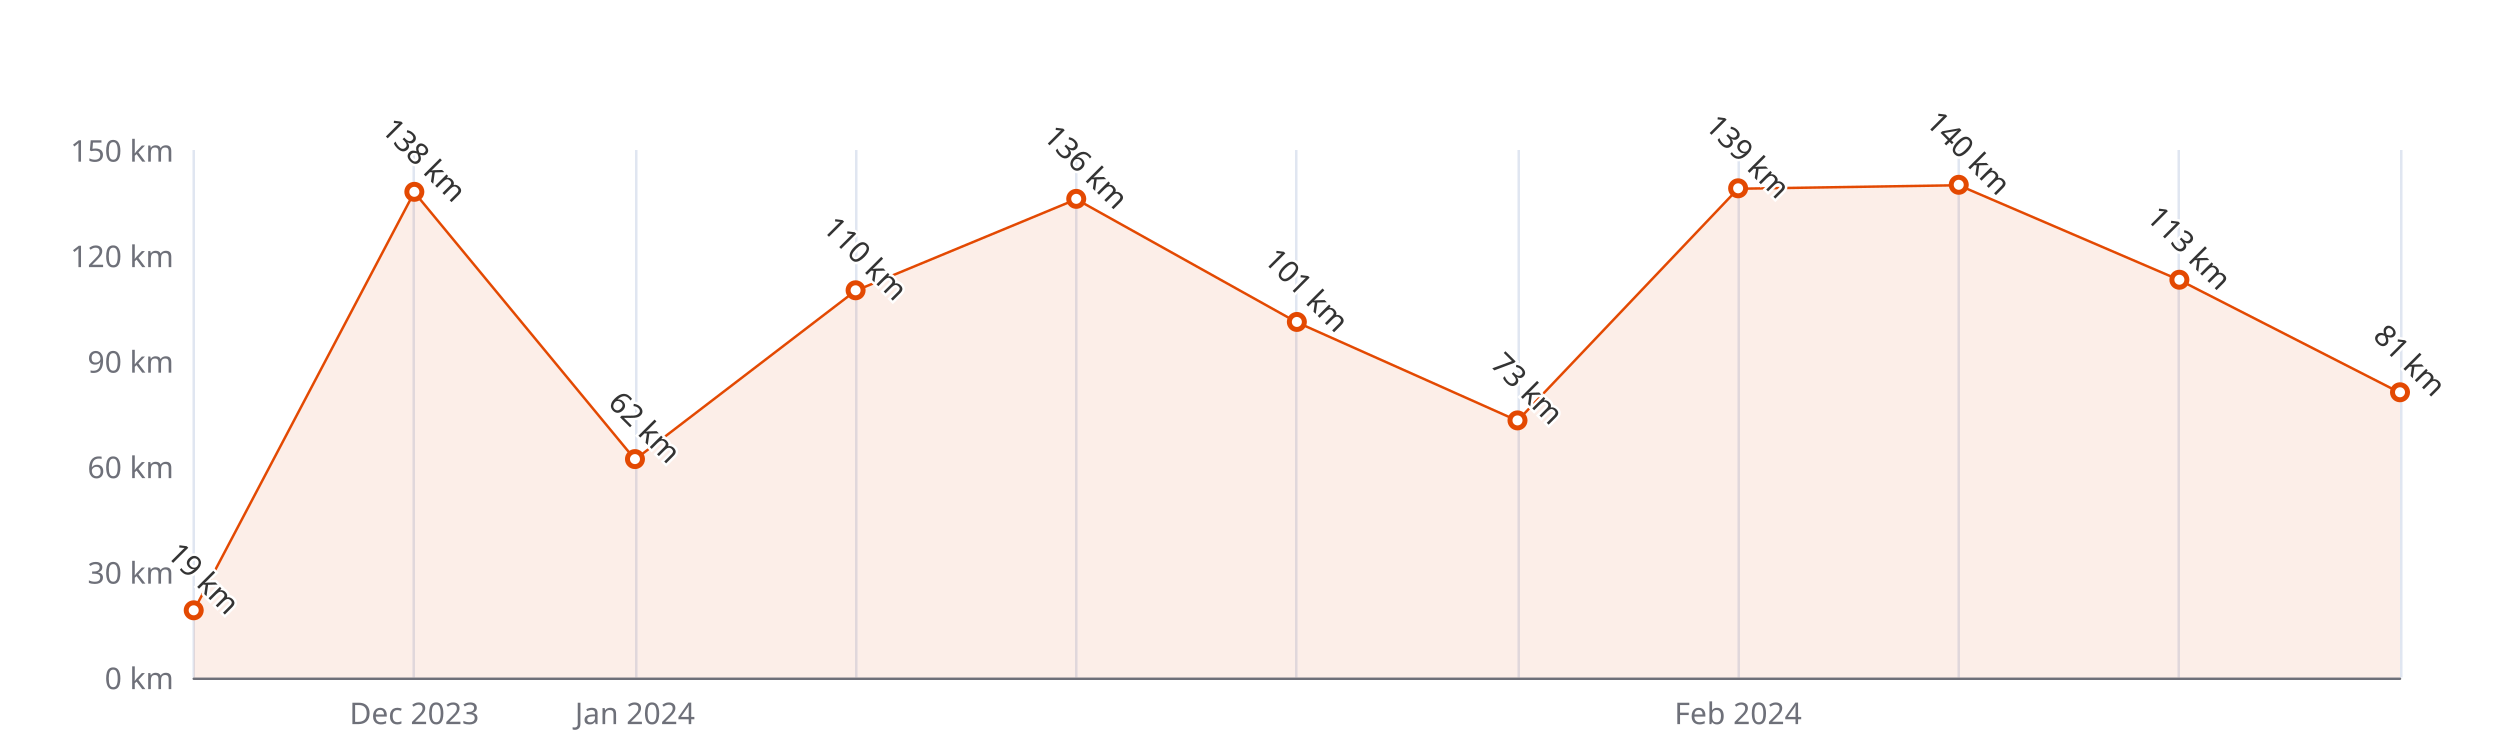
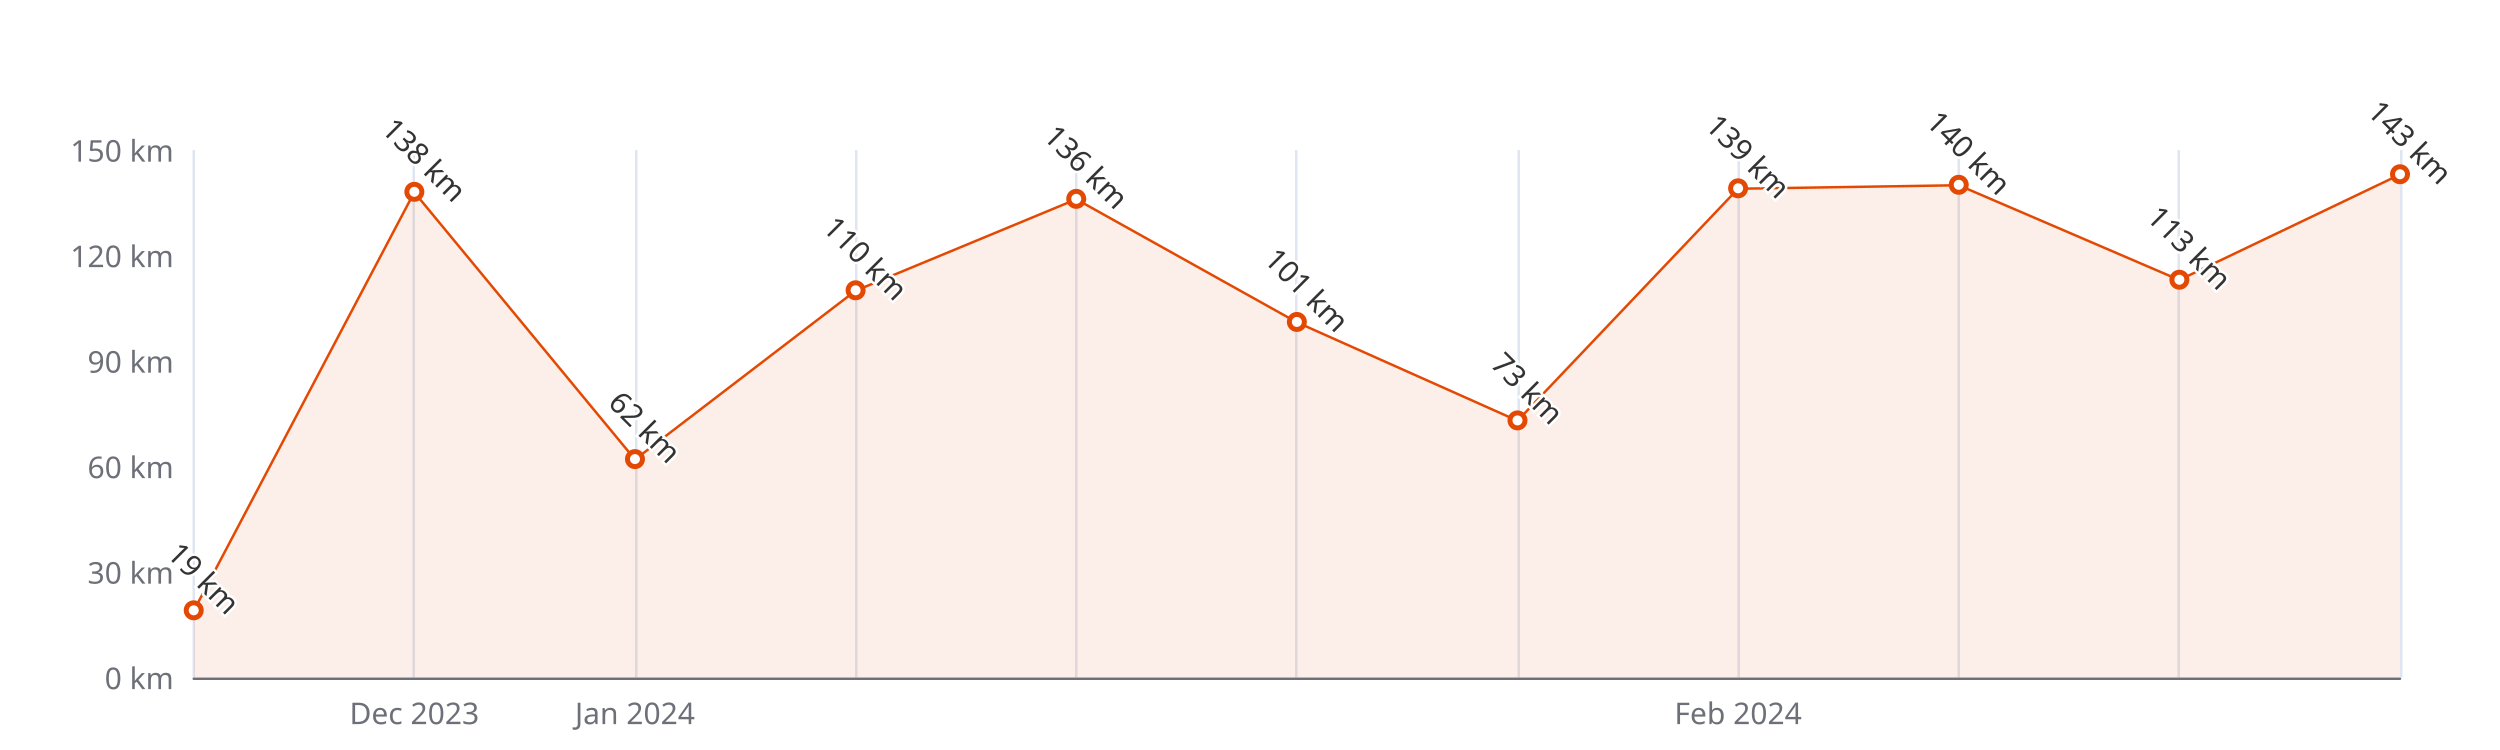
<svg xmlns="http://www.w3.org/2000/svg" width="1000" height="300" version="1.1" baseProfile="full" viewBox="0 0 1000 300">
  <rect width="1000" height="300" x="0" y="0" id="0" fill="#ffffff" />
  <path d="M77.5 60L77.5 271" fill="none" stroke="#E0E6F1" />
  <path d="M165.5 60L165.5 271" fill="none" stroke="#E0E6F1" />
  <path d="M254.5 60L254.5 271" fill="none" stroke="#E0E6F1" />
  <path d="M342.5 60L342.5 271" fill="none" stroke="#E0E6F1" />
  <path d="M430.5 60L430.5 271" fill="none" stroke="#E0E6F1" />
  <path d="M518.5 60L518.5 271" fill="none" stroke="#E0E6F1" />
  <path d="M607.5 60L607.5 271" fill="none" stroke="#E0E6F1" />
  <path d="M695.5 60L695.5 271" fill="none" stroke="#E0E6F1" />
  <path d="M783.5 60L783.5 271" fill="none" stroke="#E0E6F1" />
  <path d="M871.5 60L871.5 271" fill="none" stroke="#E0E6F1" />
  <path d="M960.5 60L960.5 271" fill="none" stroke="#E0E6F1" />
  <path d="M77.5 271.5L960 271.5" fill="none" stroke="#6E7079" stroke-linecap="round" />
  <text dominant-baseline="central" text-anchor="end" style="font-size:12px;font-family:sans-serif;" xml:space="preserve" transform="translate(69.48 271)" fill="#6E7079">0 km</text>
  <text dominant-baseline="central" text-anchor="end" style="font-size:12px;font-family:sans-serif;" xml:space="preserve" transform="translate(69.48 228.8)" fill="#6E7079">30 km</text>
  <text dominant-baseline="central" text-anchor="end" style="font-size:12px;font-family:sans-serif;" xml:space="preserve" transform="translate(69.48 186.6)" fill="#6E7079">60 km</text>
  <text dominant-baseline="central" text-anchor="end" style="font-size:12px;font-family:sans-serif;" xml:space="preserve" transform="translate(69.48 144.4)" fill="#6E7079">90 km</text>
  <text dominant-baseline="central" text-anchor="end" style="font-size:12px;font-family:sans-serif;" xml:space="preserve" transform="translate(69.48 102.2)" fill="#6E7079">120 km</text>
  <text dominant-baseline="central" text-anchor="end" style="font-size:12px;font-family:sans-serif;" xml:space="preserve" transform="translate(69.48 60)" fill="#6E7079">150 km</text>
  <text dominant-baseline="central" text-anchor="middle" style="font-size:12px;font-family:sans-serif;" xml:space="preserve" y="6" transform="translate(165.732 279)" fill="#6E7079">Dec 2023</text>
  <text dominant-baseline="central" text-anchor="middle" style="font-size:12px;font-family:sans-serif;" xml:space="preserve" y="6" transform="translate(253.984 279)" fill="#6E7079">Jan 2024</text>
  <text dominant-baseline="central" text-anchor="middle" style="font-size:12px;font-family:sans-serif;" xml:space="preserve" y="6" transform="translate(695.244 279)" fill="#6E7079">Feb 2024</text>
  <g clip-path="url(#zr5-c0)">
-     <path d="M77.5 244.3L165.7 76.9L254 183.8L342.2 116.3L430.5 79.7L518.7 128.9L607 168.3L695.2 75.5L783.5 74.1L871.7 112L960 157.1L960 271L871.7 271L783.5 271L695.2 271L607 271L518.7 271L430.5 271L342.2 271L254 271L165.7 271L77.5 271Z" fill="rgb(227,73,2)" fill-opacity="0.09" />
-     <path d="M77.5 244.3L165.7 76.9L254 183.8L342.2 116.3L430.5 79.7L518.7 128.9L607 168.3L695.2 75.5L783.5 74.1L871.7 112L960 157.1" fill="none" stroke="#E34902" stroke-linejoin="bevel" />
+     <path d="M77.5 244.3L165.7 76.9L254 183.8L342.2 116.3L430.5 79.7L518.7 128.9L607 168.3L695.2 75.5L783.5 74.1L871.7 112L960 69.8L960 271L871.7 271L783.5 271L695.2 271L607 271L518.7 271L430.5 271L342.2 271L254 271L165.7 271L77.5 271Z" fill="rgb(227,73,2)" fill-opacity="0.09" />
+     <path d="M77.5 244.3L165.7 76.9L254 183.8L342.2 116.3L430.5 79.7L518.7 128.9L607 168.3L695.2 75.5L783.5 74.1L871.7 112L960 69.8" fill="none" stroke="#E34902" stroke-linejoin="bevel" />
  </g>
  <path d="M1 0A1 1 0 1 1 1 -0.1A1 1 0 0 1 1 0" transform="matrix(3,0,0,3,77.48,244.2733)" fill="#fff" stroke="#E34902" stroke-width="0.667" />
  <path d="M1 0A1 1 0 1 1 1 -0.1A1 1 0 0 1 1 0" transform="matrix(3,0,0,3,165.732,76.88)" fill="#fff" stroke="#E34902" stroke-width="0.667" />
  <path d="M1 0A1 1 0 1 1 1 -0.1A1 1 0 0 1 1 0" transform="matrix(3,0,0,3,253.984,183.7867)" fill="#fff" stroke="#E34902" stroke-width="0.667" />
  <path d="M1 0A1 1 0 1 1 1 -0.1A1 1 0 0 1 1 0" transform="matrix(3,0,0,3,342.236,116.2667)" fill="#fff" stroke="#E34902" stroke-width="0.667" />
  <path d="M1 0A1 1 0 1 1 1 -0.1A1 1 0 0 1 1 0" transform="matrix(3,0,0,3,430.488,79.6933)" fill="#fff" stroke="#E34902" stroke-width="0.667" />
  <path d="M1 0A1 1 0 1 1 1 -0.1A1 1 0 0 1 1 0" transform="matrix(3,0,0,3,518.74,128.9267)" fill="#fff" stroke="#E34902" stroke-width="0.667" />
  <path d="M1 0A1 1 0 1 1 1 -0.1A1 1 0 0 1 1 0" transform="matrix(3,0,0,3,606.992,168.3133)" fill="#fff" stroke="#E34902" stroke-width="0.667" />
  <path d="M1 0A1 1 0 1 1 1 -0.1A1 1 0 0 1 1 0" transform="matrix(3,0,0,3,695.244,75.4733)" fill="#fff" stroke="#E34902" stroke-width="0.667" />
  <path d="M1 0A1 1 0 1 1 1 -0.1A1 1 0 0 1 1 0" transform="matrix(3,0,0,3,783.496,74.0667)" fill="#fff" stroke="#E34902" stroke-width="0.667" />
  <path d="M1 0A1 1 0 1 1 1 -0.1A1 1 0 0 1 1 0" transform="matrix(3,0,0,3,871.748,112.0467)" fill="#fff" stroke="#E34902" stroke-width="0.667" />
-   <path d="M1 0A1 1 0 1 1 1 -0.1A1 1 0 0 1 1 0" transform="matrix(3,0,0,3,960,157.06)" fill="#fff" stroke="#E34902" stroke-width="0.667" />
+   <path d="M1 0A1 1 0 1 1 1 -0.1A1 1 0 0 1 1 0" transform="matrix(3,0,0,3,960,69.8467)" fill="#fff" stroke="#E34902" stroke-width="0.667" />
  <text dominant-baseline="central" text-anchor="middle" style="font-size:12px;font-family:sans-serif;" xml:space="preserve" y="-6" transform="matrix(0.707,0.707,-0.707,0.707,77.48,235.2733)" fill="#333" stroke="rgb(255,255,255)" stroke-width="2" paint-order="stroke" stroke-miterlimit="2">19 km</text>
  <text dominant-baseline="central" text-anchor="middle" style="font-size:12px;font-family:sans-serif;" xml:space="preserve" y="-6" transform="matrix(0.707,0.707,-0.707,0.707,165.732,67.88)" fill="#333" stroke="rgb(255,255,255)" stroke-width="2" paint-order="stroke" stroke-miterlimit="2">138 km</text>
  <text dominant-baseline="central" text-anchor="middle" style="font-size:12px;font-family:sans-serif;" xml:space="preserve" y="-6" transform="matrix(0.707,0.707,-0.707,0.707,253.984,174.7867)" fill="#333" stroke="rgb(255,255,255)" stroke-width="2" paint-order="stroke" stroke-miterlimit="2">62 km</text>
  <text dominant-baseline="central" text-anchor="middle" style="font-size:12px;font-family:sans-serif;" xml:space="preserve" y="-6" transform="matrix(0.707,0.707,-0.707,0.707,342.236,107.2667)" fill="#333" stroke="rgb(255,255,255)" stroke-width="2" paint-order="stroke" stroke-miterlimit="2">110 km</text>
  <text dominant-baseline="central" text-anchor="middle" style="font-size:12px;font-family:sans-serif;" xml:space="preserve" y="-6" transform="matrix(0.707,0.707,-0.707,0.707,430.488,70.6933)" fill="#333" stroke="rgb(255,255,255)" stroke-width="2" paint-order="stroke" stroke-miterlimit="2">136 km</text>
  <text dominant-baseline="central" text-anchor="middle" style="font-size:12px;font-family:sans-serif;" xml:space="preserve" y="-6" transform="matrix(0.707,0.707,-0.707,0.707,518.74,119.9267)" fill="#333" stroke="rgb(255,255,255)" stroke-width="2" paint-order="stroke" stroke-miterlimit="2">101 km</text>
  <text dominant-baseline="central" text-anchor="middle" style="font-size:12px;font-family:sans-serif;" xml:space="preserve" y="-6" transform="matrix(0.707,0.707,-0.707,0.707,606.992,159.3133)" fill="#333" stroke="rgb(255,255,255)" stroke-width="2" paint-order="stroke" stroke-miterlimit="2">73 km</text>
  <text dominant-baseline="central" text-anchor="middle" style="font-size:12px;font-family:sans-serif;" xml:space="preserve" y="-6" transform="matrix(0.707,0.707,-0.707,0.707,695.244,66.4733)" fill="#333" stroke="rgb(255,255,255)" stroke-width="2" paint-order="stroke" stroke-miterlimit="2">139 km</text>
  <text dominant-baseline="central" text-anchor="middle" style="font-size:12px;font-family:sans-serif;" xml:space="preserve" y="-6" transform="matrix(0.707,0.707,-0.707,0.707,783.496,65.0667)" fill="#333" stroke="rgb(255,255,255)" stroke-width="2" paint-order="stroke" stroke-miterlimit="2">140 km</text>
  <text dominant-baseline="central" text-anchor="middle" style="font-size:12px;font-family:sans-serif;" xml:space="preserve" y="-6" transform="matrix(0.707,0.707,-0.707,0.707,871.748,103.0467)" fill="#333" stroke="rgb(255,255,255)" stroke-width="2" paint-order="stroke" stroke-miterlimit="2">113 km</text>
-   <text dominant-baseline="central" text-anchor="middle" style="font-size:12px;font-family:sans-serif;" xml:space="preserve" y="-6" transform="matrix(0.707,0.707,-0.707,0.707,960,148.06)" fill="#333" stroke="rgb(255,255,255)" stroke-width="2" paint-order="stroke" stroke-miterlimit="2">81 km</text>
+   <text dominant-baseline="central" text-anchor="middle" style="font-size:12px;font-family:sans-serif;" xml:space="preserve" y="-6" transform="matrix(0.707,0.707,-0.707,0.707,960,60.8467)" fill="#333" stroke="rgb(255,255,255)" stroke-width="2" paint-order="stroke" stroke-miterlimit="2">143 km</text>
  <defs>
    <clipPath id="zr5-c0">
      <path d="M76 59.5l884 0l0 212l-884 0Z" fill="#000" />
    </clipPath>
  </defs>
</svg>
